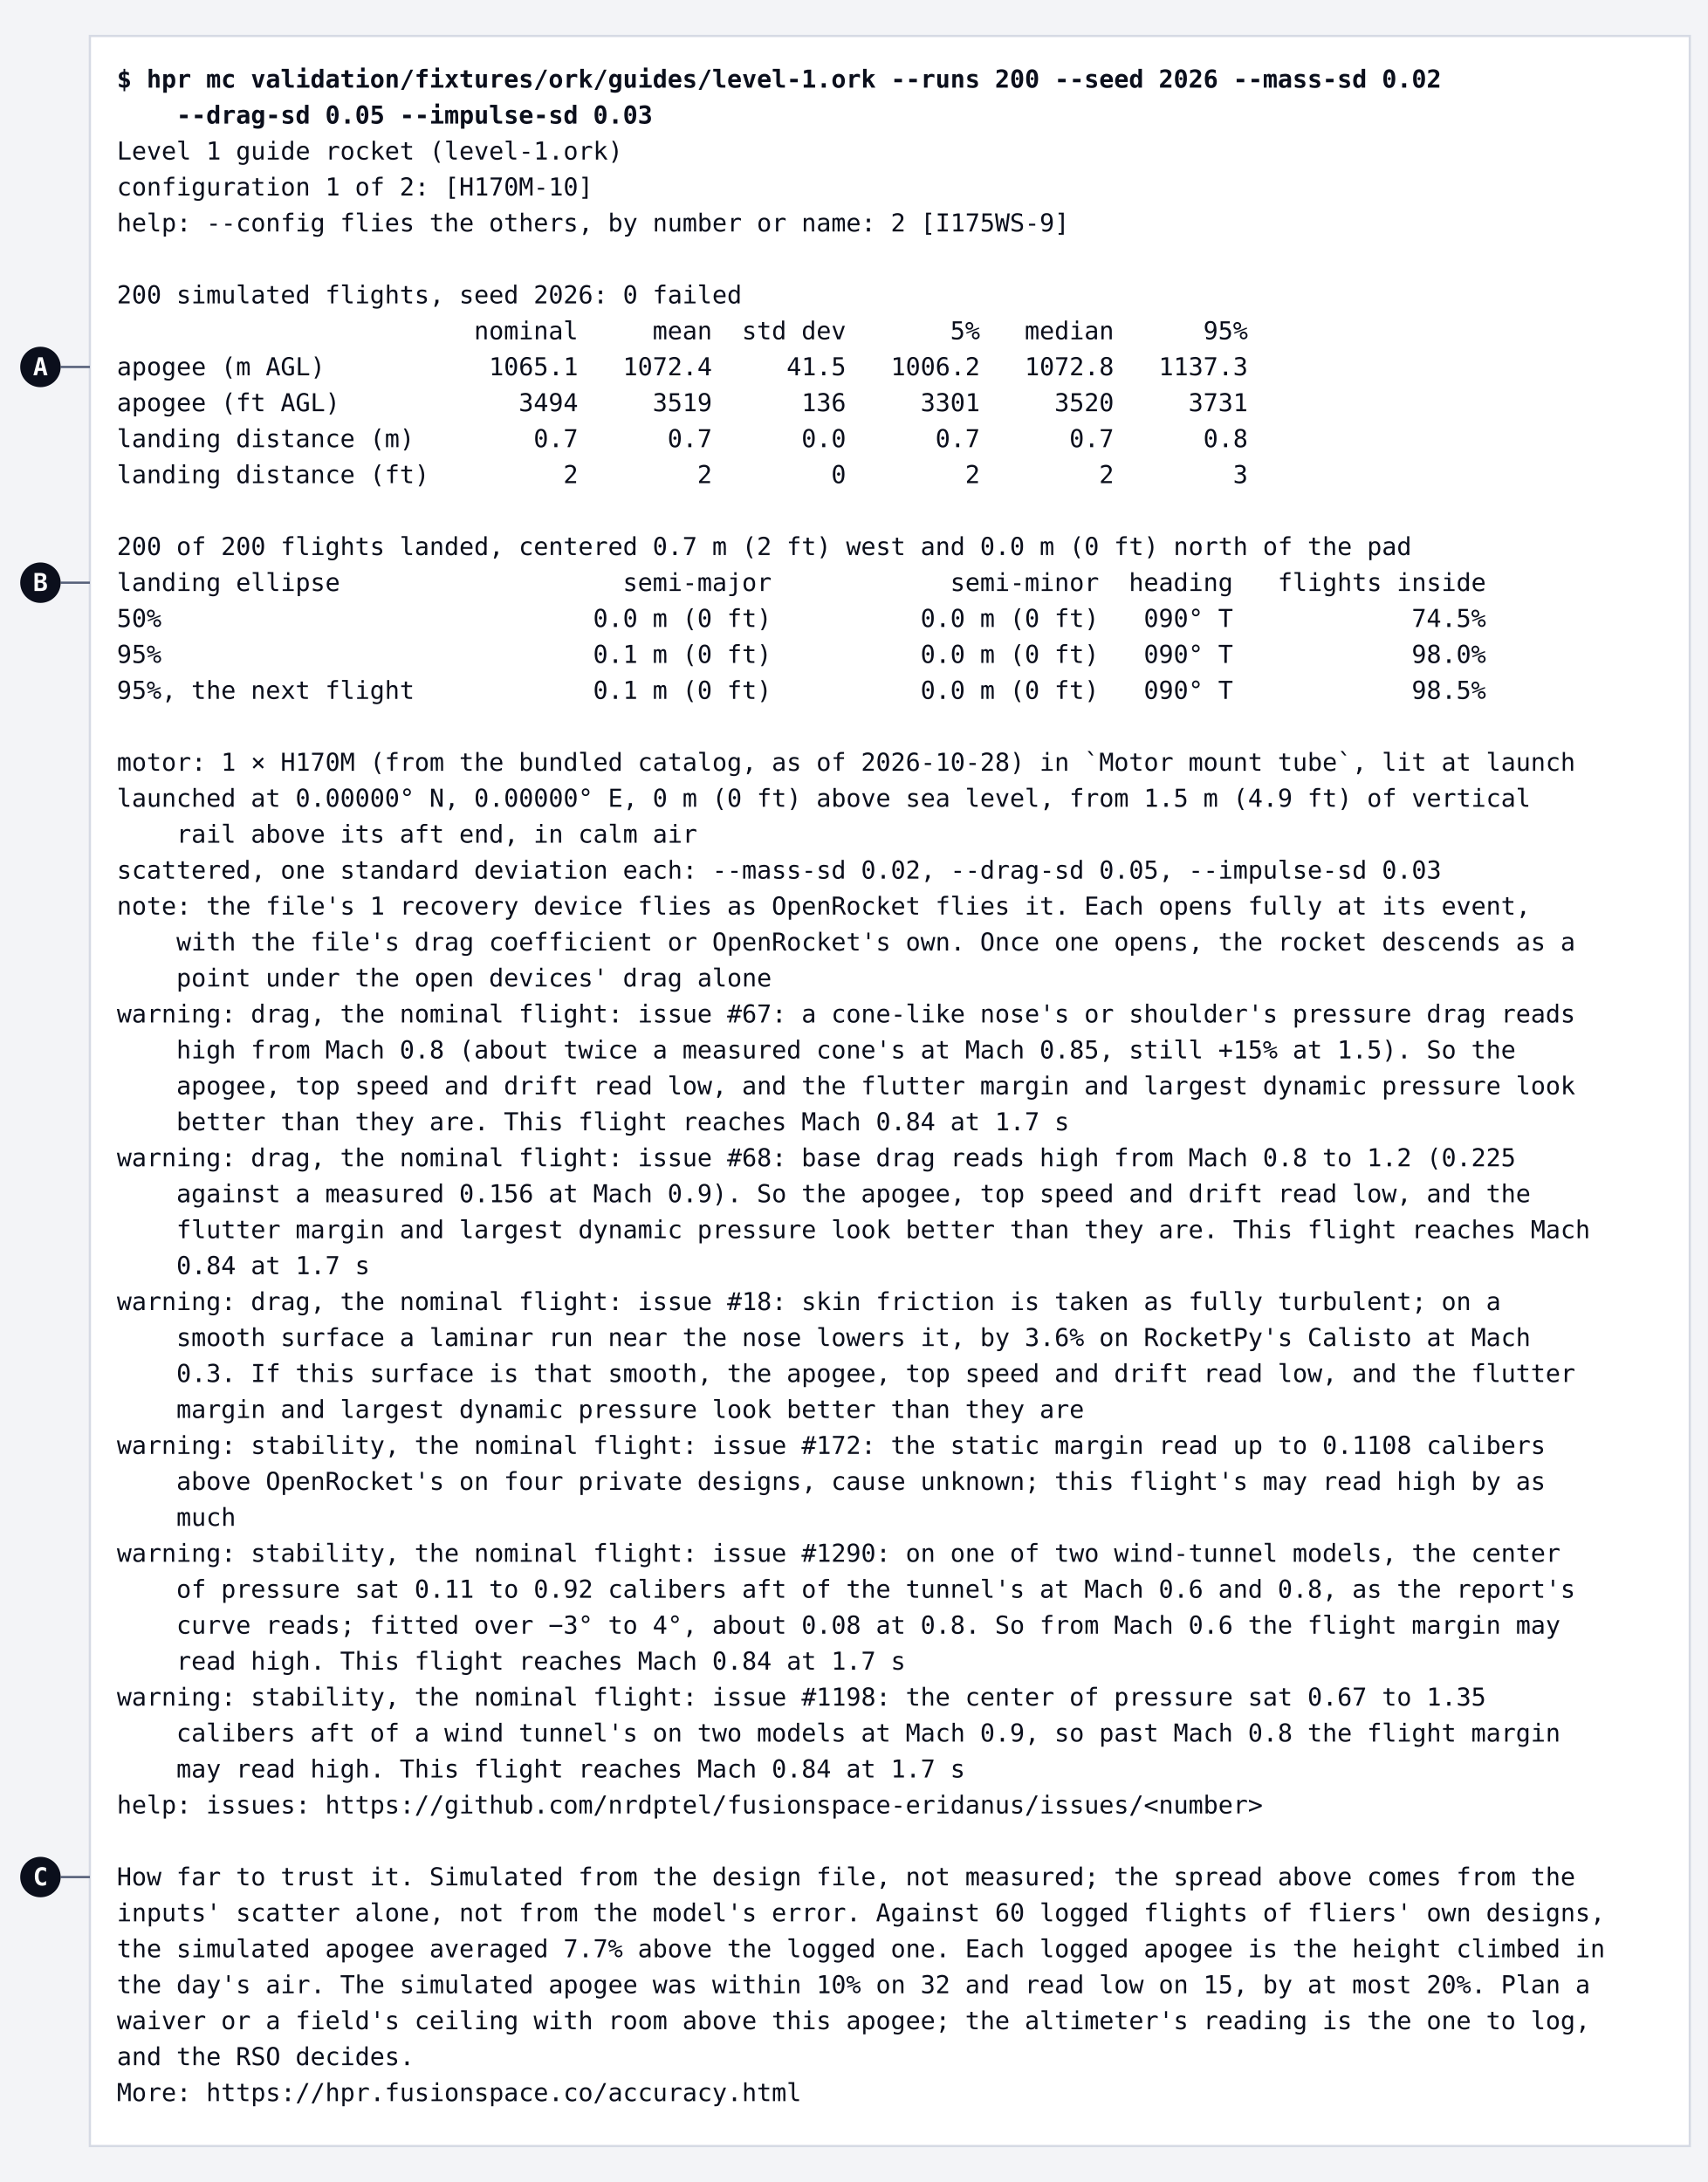
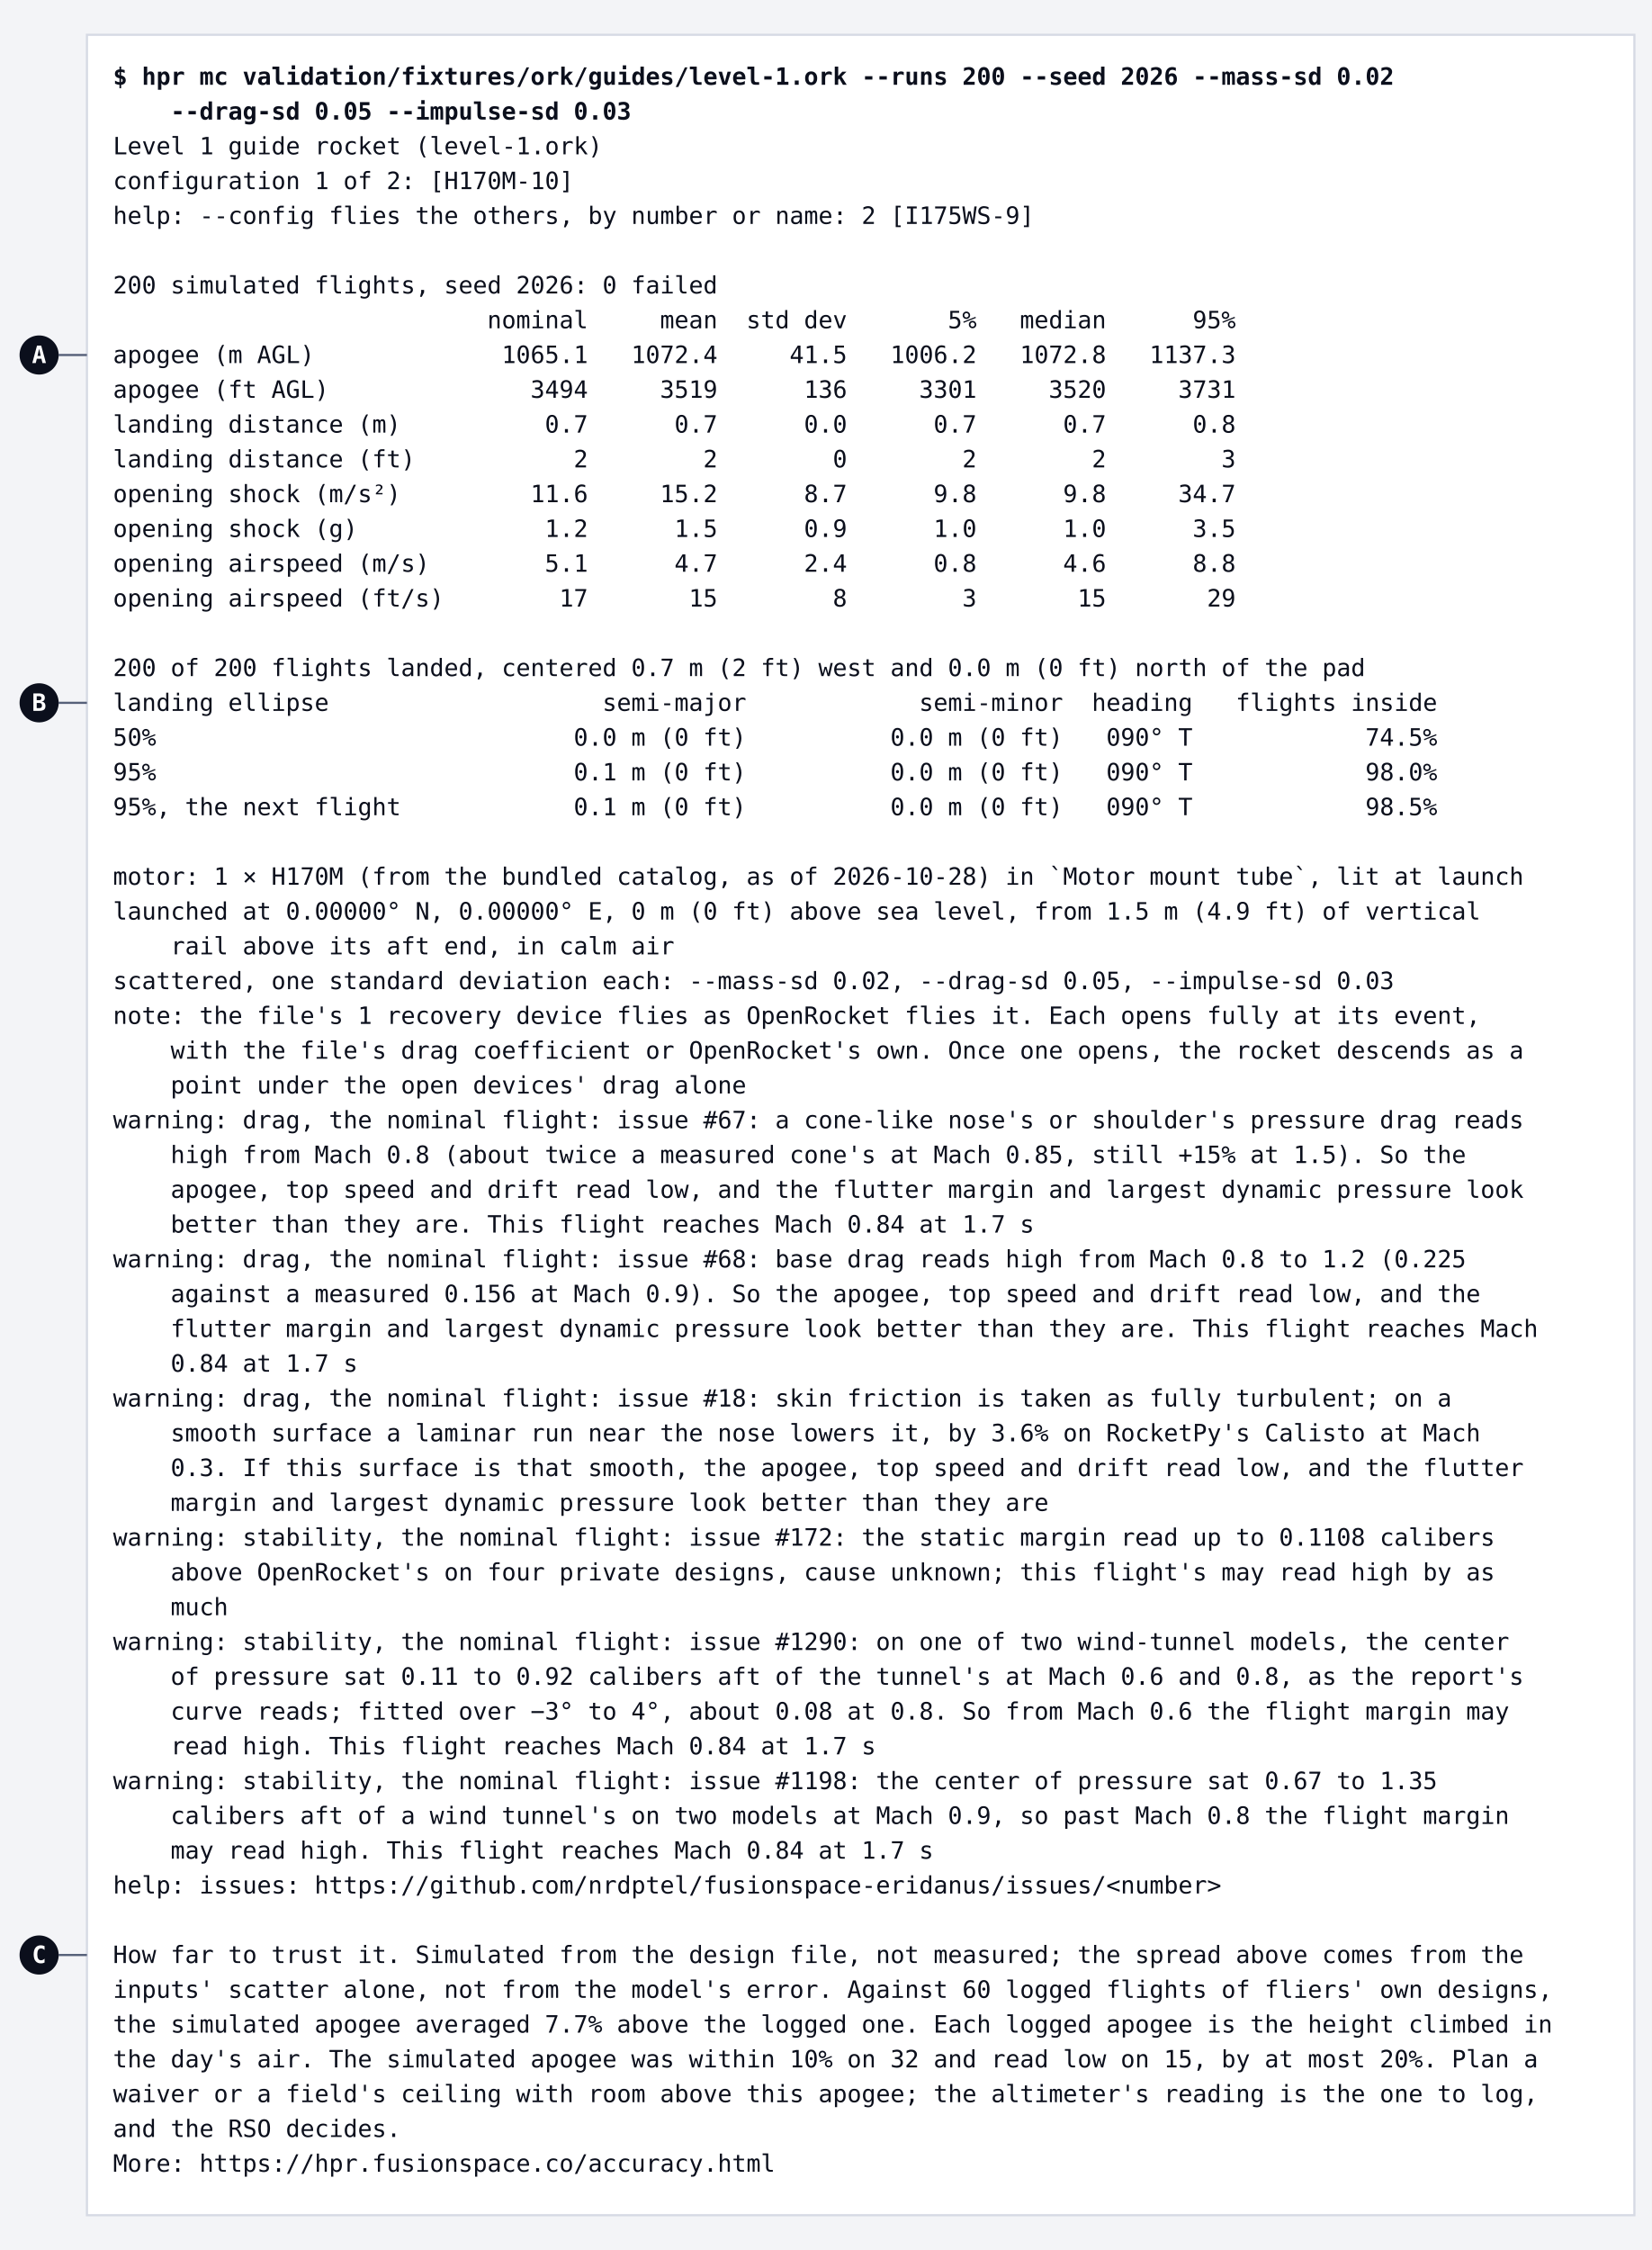
- <svg xmlns="http://www.w3.org/2000/svg" width="760" height="971" viewBox="0 0 760 971" font-family="'Cascadia Mono', ui-monospace, Menlo, Consolas, monospace" font-size="11" role="img" aria-labelledby="title" aria-describedby="desc">
-   <rect width="760" height="971" fill="#F3F4F7" />
-   <rect x="40" y="16" width="712" height="939" fill="#FFFFFF" stroke="#D6DAE4" stroke-width="1" />
+ <svg xmlns="http://www.w3.org/2000/svg" width="760" height="1035" viewBox="0 0 760 1035" font-family="'Cascadia Mono', ui-monospace, Menlo, Consolas, monospace" font-size="11" role="img" aria-labelledby="title" aria-describedby="desc">
+   <rect width="760" height="1035" fill="#F3F4F7" />
+   <rect x="40" y="16" width="712" height="1003" fill="#FFFFFF" stroke="#D6DAE4" stroke-width="1" />
  <text x="52" y="39" xml:space="preserve" font-weight="600" fill="#0B0F1C">$ hpr mc validation/fixtures/ork/guides/level-1.ork --runs 200 --seed 2026 --mass-sd 0.02</text>
  <text x="52" y="55" xml:space="preserve" font-weight="600" fill="#0B0F1C">    --drag-sd 0.05 --impulse-sd 0.03</text>
  <text x="52" y="71" xml:space="preserve" fill="#0B0F1C">Level 1 guide rocket (level-1.ork)</text>
  <text x="52" y="87" xml:space="preserve" fill="#0B0F1C">configuration 1 of 2: [H170M-10]</text>
  <text x="52" y="103" xml:space="preserve" fill="#0B0F1C">help: --config flies the others, by number or name: 2 [I175WS-9]</text>
  <text x="52" y="135" xml:space="preserve" fill="#0B0F1C">200 simulated flights, seed 2026: 0 failed</text>
-   <text x="52" y="151" xml:space="preserve" fill="#0B0F1C">                        nominal     mean  std dev       5%   median      95%</text>
-   <text x="52" y="167" xml:space="preserve" fill="#0B0F1C">apogee (m AGL)           1065.1   1072.4     41.5   1006.2   1072.8   1137.3</text>
-   <text x="52" y="183" xml:space="preserve" fill="#0B0F1C">apogee (ft AGL)            3494     3519      136     3301     3520     3731</text>
-   <text x="52" y="199" xml:space="preserve" fill="#0B0F1C">landing distance (m)        0.7      0.7      0.0      0.7      0.7      0.8</text>
-   <text x="52" y="215" xml:space="preserve" fill="#0B0F1C">landing distance (ft)         2        2        0        2        2        3</text>
-   <text x="52" y="247" xml:space="preserve" fill="#0B0F1C">200 of 200 flights landed, centered 0.7 m (2 ft) west and 0.0 m (0 ft) north of the pad</text>
-   <text x="52" y="263" xml:space="preserve" fill="#0B0F1C">landing ellipse                   semi-major            semi-minor  heading   flights inside</text>
-   <text x="52" y="279" xml:space="preserve" fill="#0B0F1C">50%                             0.0 m (0 ft)          0.0 m (0 ft)   090° T            74.5%</text>
-   <text x="52" y="295" xml:space="preserve" fill="#0B0F1C">95%                             0.1 m (0 ft)          0.0 m (0 ft)   090° T            98.0%</text>
-   <text x="52" y="311" xml:space="preserve" fill="#0B0F1C">95%, the next flight            0.1 m (0 ft)          0.0 m (0 ft)   090° T            98.5%</text>
-   <text x="52" y="343" xml:space="preserve" fill="#0B0F1C">motor: 1 × H170M (from the bundled catalog, as of 2026-10-28) in `Motor mount tube`, lit at launch</text>
-   <text x="52" y="359" xml:space="preserve" fill="#0B0F1C">launched at 0.00000° N, 0.00000° E, 0 m (0 ft) above sea level, from 1.5 m (4.9 ft) of vertical</text>
-   <text x="52" y="375" xml:space="preserve" fill="#0B0F1C">    rail above its aft end, in calm air</text>
-   <text x="52" y="391" xml:space="preserve" fill="#0B0F1C">scattered, one standard deviation each: --mass-sd 0.02, --drag-sd 0.05, --impulse-sd 0.03</text>
-   <text x="52" y="407" xml:space="preserve" fill="#0B0F1C">note: the file's 1 recovery device flies as OpenRocket flies it. Each opens fully at its event,</text>
-   <text x="52" y="423" xml:space="preserve" fill="#0B0F1C">    with the file's drag coefficient or OpenRocket's own. Once one opens, the rocket descends as a</text>
-   <text x="52" y="439" xml:space="preserve" fill="#0B0F1C">    point under the open devices' drag alone</text>
-   <text x="52" y="455" xml:space="preserve" fill="#0B0F1C">warning: drag, the nominal flight: issue #67: a cone-like nose's or shoulder's pressure drag reads</text>
-   <text x="52" y="471" xml:space="preserve" fill="#0B0F1C">    high from Mach 0.8 (about twice a measured cone's at Mach 0.85, still +15% at 1.5). So the</text>
-   <text x="52" y="487" xml:space="preserve" fill="#0B0F1C">    apogee, top speed and drift read low, and the flutter margin and largest dynamic pressure look</text>
-   <text x="52" y="503" xml:space="preserve" fill="#0B0F1C">    better than they are. This flight reaches Mach 0.84 at 1.7 s</text>
-   <text x="52" y="519" xml:space="preserve" fill="#0B0F1C">warning: drag, the nominal flight: issue #68: base drag reads high from Mach 0.8 to 1.2 (0.225</text>
-   <text x="52" y="535" xml:space="preserve" fill="#0B0F1C">    against a measured 0.156 at Mach 0.9). So the apogee, top speed and drift read low, and the</text>
-   <text x="52" y="551" xml:space="preserve" fill="#0B0F1C">    flutter margin and largest dynamic pressure look better than they are. This flight reaches Mach</text>
-   <text x="52" y="567" xml:space="preserve" fill="#0B0F1C">    0.84 at 1.7 s</text>
-   <text x="52" y="583" xml:space="preserve" fill="#0B0F1C">warning: drag, the nominal flight: issue #18: skin friction is taken as fully turbulent; on a</text>
-   <text x="52" y="599" xml:space="preserve" fill="#0B0F1C">    smooth surface a laminar run near the nose lowers it, by 3.6% on RocketPy's Calisto at Mach</text>
-   <text x="52" y="615" xml:space="preserve" fill="#0B0F1C">    0.3. If this surface is that smooth, the apogee, top speed and drift read low, and the flutter</text>
-   <text x="52" y="631" xml:space="preserve" fill="#0B0F1C">    margin and largest dynamic pressure look better than they are</text>
-   <text x="52" y="647" xml:space="preserve" fill="#0B0F1C">warning: stability, the nominal flight: issue #172: the static margin read up to 0.1108 calibers</text>
-   <text x="52" y="663" xml:space="preserve" fill="#0B0F1C">    above OpenRocket's on four private designs, cause unknown; this flight's may read high by as</text>
-   <text x="52" y="679" xml:space="preserve" fill="#0B0F1C">    much</text>
-   <text x="52" y="695" xml:space="preserve" fill="#0B0F1C">warning: stability, the nominal flight: issue #1290: on one of two wind-tunnel models, the center</text>
-   <text x="52" y="711" xml:space="preserve" fill="#0B0F1C">    of pressure sat 0.11 to 0.92 calibers aft of the tunnel's at Mach 0.6 and 0.8, as the report's</text>
-   <text x="52" y="727" xml:space="preserve" fill="#0B0F1C">    curve reads; fitted over −3° to 4°, about 0.08 at 0.8. So from Mach 0.6 the flight margin may</text>
-   <text x="52" y="743" xml:space="preserve" fill="#0B0F1C">    read high. This flight reaches Mach 0.84 at 1.7 s</text>
-   <text x="52" y="759" xml:space="preserve" fill="#0B0F1C">warning: stability, the nominal flight: issue #1198: the center of pressure sat 0.67 to 1.35</text>
-   <text x="52" y="775" xml:space="preserve" fill="#0B0F1C">    calibers aft of a wind tunnel's on two models at Mach 0.9, so past Mach 0.8 the flight margin</text>
-   <text x="52" y="791" xml:space="preserve" fill="#0B0F1C">    may read high. This flight reaches Mach 0.84 at 1.7 s</text>
-   <text x="52" y="807" xml:space="preserve" fill="#0B0F1C">help: issues: https://github.com/nrdptel/fusionspace-eridanus/issues/&lt;number&gt;</text>
-   <text x="52" y="839" xml:space="preserve" fill="#0B0F1C">How far to trust it. Simulated from the design file, not measured; the spread above comes from the</text>
-   <text x="52" y="855" xml:space="preserve" fill="#0B0F1C">inputs' scatter alone, not from the model's error. Against 60 logged flights of fliers' own designs,</text>
-   <text x="52" y="871" xml:space="preserve" fill="#0B0F1C">the simulated apogee averaged 7.7% above the logged one. Each logged apogee is the height climbed in</text>
-   <text x="52" y="887" xml:space="preserve" fill="#0B0F1C">the day's air. The simulated apogee was within 10% on 32 and read low on 15, by at most 20%. Plan a</text>
-   <text x="52" y="903" xml:space="preserve" fill="#0B0F1C">waiver or a field's ceiling with room above this apogee; the altimeter's reading is the one to log,</text>
-   <text x="52" y="919" xml:space="preserve" fill="#0B0F1C">and the RSO decides.</text>
-   <text x="52" y="935" xml:space="preserve" fill="#0B0F1C">More: https://hpr.fusionspace.co/accuracy.html</text>
+   <text x="52" y="151" xml:space="preserve" fill="#0B0F1C">                          nominal     mean  std dev       5%   median      95%</text>
+   <text x="52" y="167" xml:space="preserve" fill="#0B0F1C">apogee (m AGL)             1065.1   1072.4     41.5   1006.2   1072.8   1137.3</text>
+   <text x="52" y="183" xml:space="preserve" fill="#0B0F1C">apogee (ft AGL)              3494     3519      136     3301     3520     3731</text>
+   <text x="52" y="199" xml:space="preserve" fill="#0B0F1C">landing distance (m)          0.7      0.7      0.0      0.7      0.7      0.8</text>
+   <text x="52" y="215" xml:space="preserve" fill="#0B0F1C">landing distance (ft)           2        2        0        2        2        3</text>
+   <text x="52" y="231" xml:space="preserve" fill="#0B0F1C">opening shock (m/s²)         11.6     15.2      8.7      9.8      9.8     34.7</text>
+   <text x="52" y="247" xml:space="preserve" fill="#0B0F1C">opening shock (g)             1.2      1.5      0.9      1.0      1.0      3.5</text>
+   <text x="52" y="263" xml:space="preserve" fill="#0B0F1C">opening airspeed (m/s)        5.1      4.7      2.4      0.8      4.6      8.8</text>
+   <text x="52" y="279" xml:space="preserve" fill="#0B0F1C">opening airspeed (ft/s)        17       15        8        3       15       29</text>
+   <text x="52" y="311" xml:space="preserve" fill="#0B0F1C">200 of 200 flights landed, centered 0.7 m (2 ft) west and 0.0 m (0 ft) north of the pad</text>
+   <text x="52" y="327" xml:space="preserve" fill="#0B0F1C">landing ellipse                   semi-major            semi-minor  heading   flights inside</text>
+   <text x="52" y="343" xml:space="preserve" fill="#0B0F1C">50%                             0.0 m (0 ft)          0.0 m (0 ft)   090° T            74.5%</text>
+   <text x="52" y="359" xml:space="preserve" fill="#0B0F1C">95%                             0.1 m (0 ft)          0.0 m (0 ft)   090° T            98.0%</text>
+   <text x="52" y="375" xml:space="preserve" fill="#0B0F1C">95%, the next flight            0.1 m (0 ft)          0.0 m (0 ft)   090° T            98.5%</text>
+   <text x="52" y="407" xml:space="preserve" fill="#0B0F1C">motor: 1 × H170M (from the bundled catalog, as of 2026-10-28) in `Motor mount tube`, lit at launch</text>
+   <text x="52" y="423" xml:space="preserve" fill="#0B0F1C">launched at 0.00000° N, 0.00000° E, 0 m (0 ft) above sea level, from 1.5 m (4.9 ft) of vertical</text>
+   <text x="52" y="439" xml:space="preserve" fill="#0B0F1C">    rail above its aft end, in calm air</text>
+   <text x="52" y="455" xml:space="preserve" fill="#0B0F1C">scattered, one standard deviation each: --mass-sd 0.02, --drag-sd 0.05, --impulse-sd 0.03</text>
+   <text x="52" y="471" xml:space="preserve" fill="#0B0F1C">note: the file's 1 recovery device flies as OpenRocket flies it. Each opens fully at its event,</text>
+   <text x="52" y="487" xml:space="preserve" fill="#0B0F1C">    with the file's drag coefficient or OpenRocket's own. Once one opens, the rocket descends as a</text>
+   <text x="52" y="503" xml:space="preserve" fill="#0B0F1C">    point under the open devices' drag alone</text>
+   <text x="52" y="519" xml:space="preserve" fill="#0B0F1C">warning: drag, the nominal flight: issue #67: a cone-like nose's or shoulder's pressure drag reads</text>
+   <text x="52" y="535" xml:space="preserve" fill="#0B0F1C">    high from Mach 0.8 (about twice a measured cone's at Mach 0.85, still +15% at 1.5). So the</text>
+   <text x="52" y="551" xml:space="preserve" fill="#0B0F1C">    apogee, top speed and drift read low, and the flutter margin and largest dynamic pressure look</text>
+   <text x="52" y="567" xml:space="preserve" fill="#0B0F1C">    better than they are. This flight reaches Mach 0.84 at 1.7 s</text>
+   <text x="52" y="583" xml:space="preserve" fill="#0B0F1C">warning: drag, the nominal flight: issue #68: base drag reads high from Mach 0.8 to 1.2 (0.225</text>
+   <text x="52" y="599" xml:space="preserve" fill="#0B0F1C">    against a measured 0.156 at Mach 0.9). So the apogee, top speed and drift read low, and the</text>
+   <text x="52" y="615" xml:space="preserve" fill="#0B0F1C">    flutter margin and largest dynamic pressure look better than they are. This flight reaches Mach</text>
+   <text x="52" y="631" xml:space="preserve" fill="#0B0F1C">    0.84 at 1.7 s</text>
+   <text x="52" y="647" xml:space="preserve" fill="#0B0F1C">warning: drag, the nominal flight: issue #18: skin friction is taken as fully turbulent; on a</text>
+   <text x="52" y="663" xml:space="preserve" fill="#0B0F1C">    smooth surface a laminar run near the nose lowers it, by 3.6% on RocketPy's Calisto at Mach</text>
+   <text x="52" y="679" xml:space="preserve" fill="#0B0F1C">    0.3. If this surface is that smooth, the apogee, top speed and drift read low, and the flutter</text>
+   <text x="52" y="695" xml:space="preserve" fill="#0B0F1C">    margin and largest dynamic pressure look better than they are</text>
+   <text x="52" y="711" xml:space="preserve" fill="#0B0F1C">warning: stability, the nominal flight: issue #172: the static margin read up to 0.1108 calibers</text>
+   <text x="52" y="727" xml:space="preserve" fill="#0B0F1C">    above OpenRocket's on four private designs, cause unknown; this flight's may read high by as</text>
+   <text x="52" y="743" xml:space="preserve" fill="#0B0F1C">    much</text>
+   <text x="52" y="759" xml:space="preserve" fill="#0B0F1C">warning: stability, the nominal flight: issue #1290: on one of two wind-tunnel models, the center</text>
+   <text x="52" y="775" xml:space="preserve" fill="#0B0F1C">    of pressure sat 0.11 to 0.92 calibers aft of the tunnel's at Mach 0.6 and 0.8, as the report's</text>
+   <text x="52" y="791" xml:space="preserve" fill="#0B0F1C">    curve reads; fitted over −3° to 4°, about 0.08 at 0.8. So from Mach 0.6 the flight margin may</text>
+   <text x="52" y="807" xml:space="preserve" fill="#0B0F1C">    read high. This flight reaches Mach 0.84 at 1.7 s</text>
+   <text x="52" y="823" xml:space="preserve" fill="#0B0F1C">warning: stability, the nominal flight: issue #1198: the center of pressure sat 0.67 to 1.35</text>
+   <text x="52" y="839" xml:space="preserve" fill="#0B0F1C">    calibers aft of a wind tunnel's on two models at Mach 0.9, so past Mach 0.8 the flight margin</text>
+   <text x="52" y="855" xml:space="preserve" fill="#0B0F1C">    may read high. This flight reaches Mach 0.84 at 1.7 s</text>
+   <text x="52" y="871" xml:space="preserve" fill="#0B0F1C">help: issues: https://github.com/nrdptel/fusionspace-eridanus/issues/&lt;number&gt;</text>
+   <text x="52" y="903" xml:space="preserve" fill="#0B0F1C">How far to trust it. Simulated from the design file, not measured; the spread above comes from the</text>
+   <text x="52" y="919" xml:space="preserve" fill="#0B0F1C">inputs' scatter alone, not from the model's error. Against 60 logged flights of fliers' own designs,</text>
+   <text x="52" y="935" xml:space="preserve" fill="#0B0F1C">the simulated apogee averaged 7.7% above the logged one. Each logged apogee is the height climbed in</text>
+   <text x="52" y="951" xml:space="preserve" fill="#0B0F1C">the day's air. The simulated apogee was within 10% on 32 and read low on 15, by at most 20%. Plan a</text>
+   <text x="52" y="967" xml:space="preserve" fill="#0B0F1C">waiver or a field's ceiling with room above this apogee; the altimeter's reading is the one to log,</text>
+   <text x="52" y="983" xml:space="preserve" fill="#0B0F1C">and the RSO decides.</text>
+   <text x="52" y="999" xml:space="preserve" fill="#0B0F1C">More: https://hpr.fusionspace.co/accuracy.html</text>
  <line x1="27" y1="163.3" x2="40" y2="163.3" stroke="#566079" stroke-width="1" />
  <circle cx="18" cy="163.3" r="9" fill="#0B0F1C" />
  <text x="18" y="167.0" text-anchor="middle" font-weight="600" fill="#FFFFFF">A</text>
-   <line x1="27" y1="259.3" x2="40" y2="259.3" stroke="#566079" stroke-width="1" />
-   <circle cx="18" cy="259.3" r="9" fill="#0B0F1C" />
-   <text x="18" y="263.0" text-anchor="middle" font-weight="600" fill="#FFFFFF">B</text>
-   <line x1="27" y1="835.3" x2="40" y2="835.3" stroke="#566079" stroke-width="1" />
-   <circle cx="18" cy="835.3" r="9" fill="#0B0F1C" />
-   <text x="18" y="839.0" text-anchor="middle" font-weight="600" fill="#FFFFFF">C</text>
+   <line x1="27" y1="323.3" x2="40" y2="323.3" stroke="#566079" stroke-width="1" />
+   <circle cx="18" cy="323.3" r="9" fill="#0B0F1C" />
+   <text x="18" y="327.0" text-anchor="middle" font-weight="600" fill="#FFFFFF">B</text>
+   <line x1="27" y1="899.3" x2="40" y2="899.3" stroke="#566079" stroke-width="1" />
+   <circle cx="18" cy="899.3" r="9" fill="#0B0F1C" />
+   <text x="18" y="903.0" text-anchor="middle" font-weight="600" fill="#FFFFFF">C</text>
</svg>
